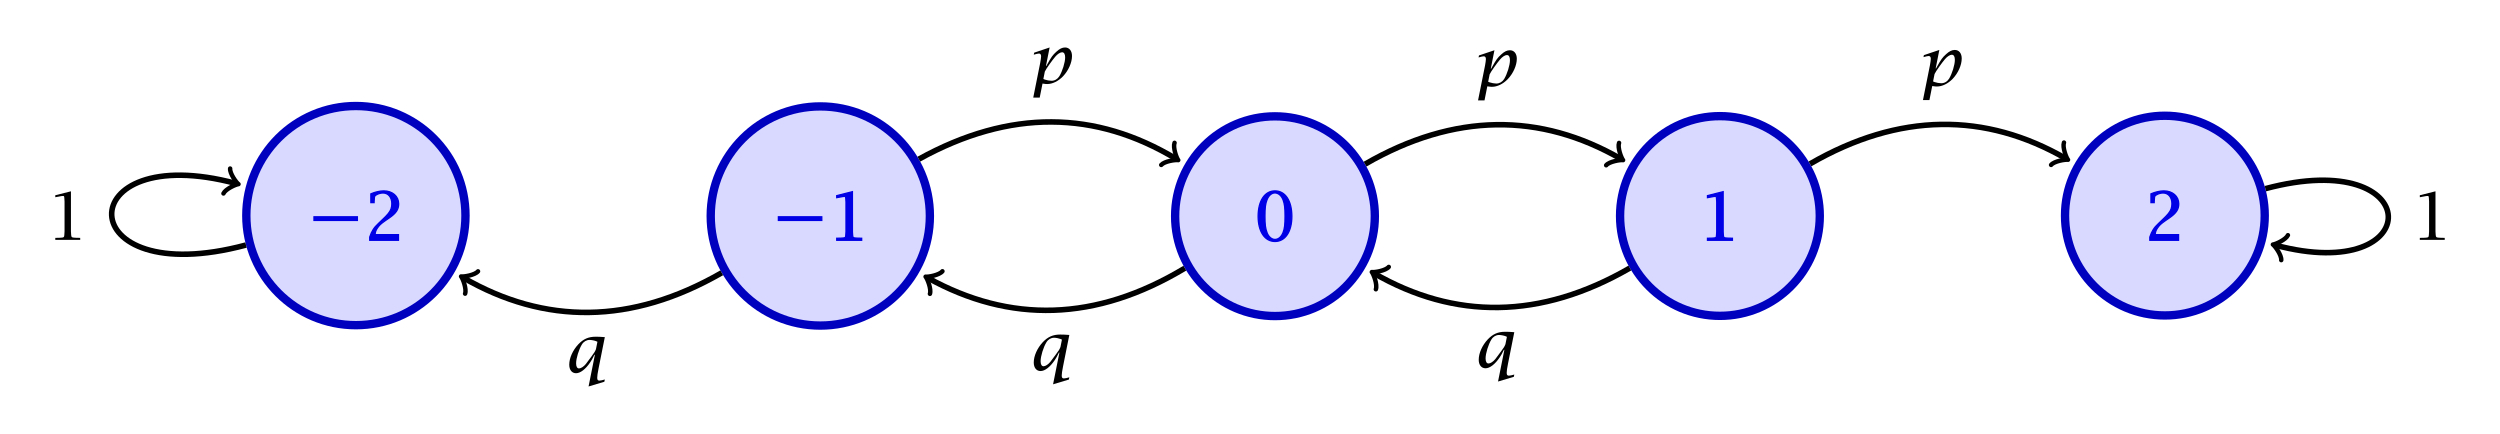
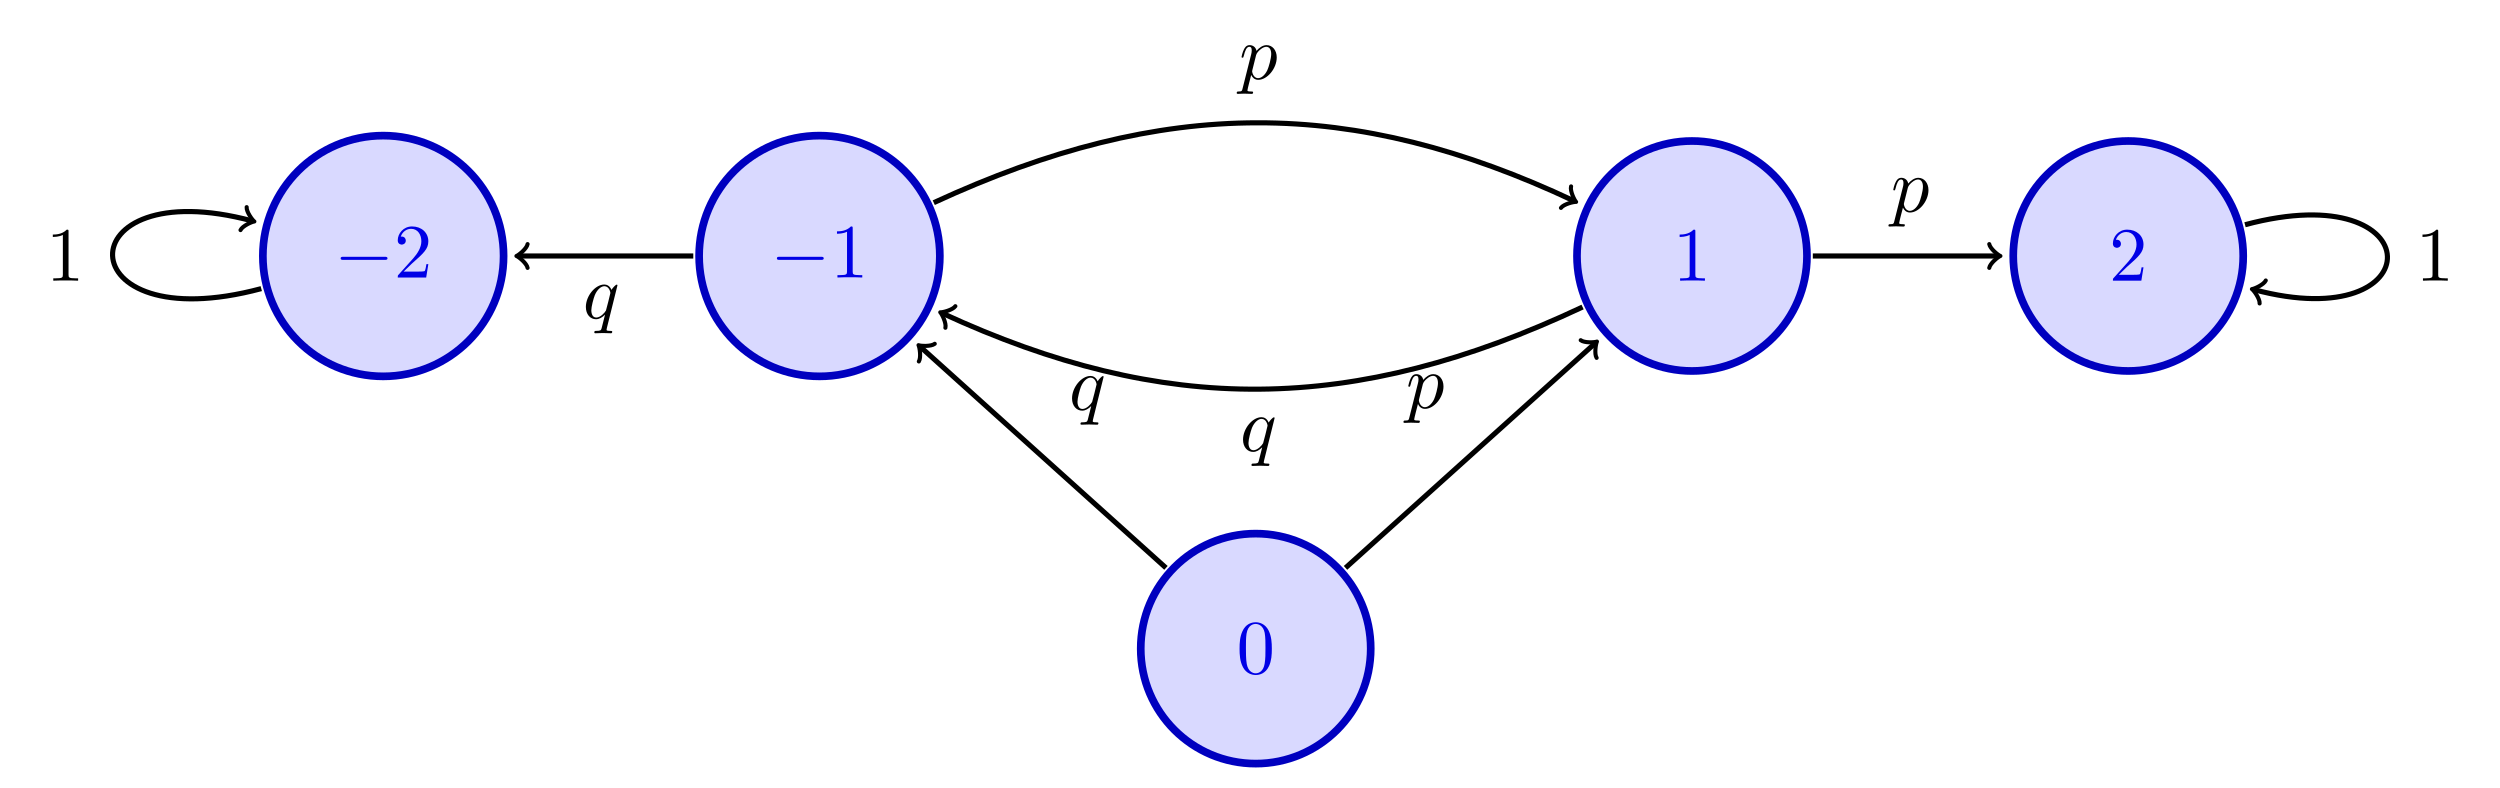
- <svg xmlns="http://www.w3.org/2000/svg" xmlns:xlink="http://www.w3.org/1999/xlink" version="1.1" width="673.1" height="116.841" viewBox="0 0 673.1 116.841">
+ <svg xmlns="http://www.w3.org/2000/svg" xmlns:xlink="http://www.w3.org/1999/xlink" version="1.1" width="487.336" height="153.588" viewBox="0 0 487.336 153.588">
  <defs>
-     <path id="font_6_3" d="M.108 .298H.759V.352H.108V.298Z" />
-     <path id="font_6_6" d="M.41 .547C.41 .521 .405 .493 .398 .471 .38 .423 .348 .383 .26 .301L.209 .252C.171 .217 .149 .191 .127 .156 .106 .121 .096 .101 .078 .048V0H.509V.084H.157C.163 .13 .169 .148 .192 .183 .22 .225 .246 .249 .312 .295L.37 .335C.473 .405 .512 .464 .512 .546 .512 .66 .419 .741 .288 .741 .231 .741 .162 .725 .095 .697V.565H.143V.577C.147 .648 .148 .652 .154 .663 .158 .669 .165 .675 .175 .681 .205 .699 .241 .71 .277 .71 .357 .71 .41 .646 .41 .547Z" />
-     <path id="font_6_2" d="M.256 .575V.127L.253 .078C.251 .04 .247 .036 .208 .033L.175 .031 .117 .03V0H.491V.03L.434 .031 .401 .033C.362 .036 .358 .04 .355 .078L.352 .127V.729L.117 .67V.64L.166 .649 .209 .657C.217 .658 .226 .659 .234 .659 .249 .659 .251 .655 .253 .624L.256 .575Z" />
-     <path id="font_6_1" d="M.304-.018C.458-.018 .557 .13 .557 .359 .557 .592 .459 .741 .304 .741 .15 .741 .051 .592 .051 .359 .051 .13 .151-.018 .304-.018M.304 .012C.254 .012 .207 .052 .184 .115 .16 .179 .153 .233 .153 .361 .153 .49 .161 .55 .184 .608 .209 .672 .254 .711 .302 .711 .354 .711 .401 .671 .425 .608 .448 .545 .455 .49 .455 .361 .455 .233 .448 .174 .425 .115 .399 .05 .355 .012 .304 .012Z" />
-     <path id="font_6_14" d="M.24 .18C.261 .219 .267 .228 .31 .29 .343 .336 .371 .374 .396 .403 .429 .443 .471 .47 .499 .47 .529 .47 .545 .443 .545 .393 .545 .318 .504 .186 .458 .11 .431 .067 .388 .042 .34 .042 .312 .042 .267 .05 .24 .06 .235 .062 .228 .065 .218 .069L.24 .18M.205 0C.212-.001 .217-.002 .221-.002 .24-.004 .25-.006 .252-.006 .26-.007 .267-.007 .275-.007 .355-.007 .441 .035 .512 .108 .594 .194 .648 .314 .648 .414 .648 .492 .607 .542 .544 .542 .501 .542 .462 .523 .414 .479 .356 .426 .34 .403 .275 .287L.263 .265H.257L.312 .542 .08 .464 .074 .434C.112 .445 .138 .451 .153 .451 .173 .451 .184 .435 .184 .409 .184 .398 .182 .384 .18 .368L.171 .313 .066-.211H.163L.205 0Z" />
-     <path id="font_6_15" d="M.338-.211 .575-.14 .582-.106C.553-.115 .517-.123 .501-.123 .477-.123 .468-.111 .468-.08 .468-.053 .474-.01 .488 .059L.582 .53C.557 .533 .553 .533 .502 .535 .475 .536 .456 .536 .444 .536 .336 .536 .26 .502 .184 .422 .1 .332 .048 .215 .048 .116 .048 .038 .088-.012 .15-.012 .215-.012 .294 .049 .363 .152 .386 .186 .396 .205 .426 .265H.433L.338-.211M.449 .349C.433 .31 .428 .303 .382 .24 .344 .187 .316 .149 .297 .126 .266 .088 .224 .06 .195 .06 .167 .06 .151 .087 .151 .136 .151 .211 .192 .345 .238 .42 .264 .463 .307 .488 .353 .488 .381 .488 .427 .479 .452 .469 .456 .468 .462 .465 .471 .46L.449 .349Z" />
+     <path id="font_1_1" d="M.659 .23C.676 .23 .694 .23 .694 .25 .694 .27 .676 .27 .659 .27H.118C.101 .27 .083 .27 .083 .25 .083 .23 .101 .23 .118 .23H.659Z" />
+     <path id="font_2_3" d="M.127 .077 .233 .18C.389 .318 .449 .372 .449 .472 .449 .586 .359 .666 .237 .666 .124 .666 .05 .574 .05 .485 .05 .429 .1 .429 .103 .429 .12 .429 .155 .441 .155 .482 .155 .508 .137 .534 .102 .534 .094 .534 .092 .534 .089 .533 .112 .598 .166 .635 .224 .635 .315 .635 .358 .554 .358 .472 .358 .392 .308 .313 .253 .251L.061 .037C.05 .026 .05 .024 .05 0H.421L.449 .174H.424C.419 .144 .412 .1 .402 .085 .395 .077 .329 .077 .307 .077H.127Z" />
+     <path id="font_2_2" d="M.294 .64C.294 .664 .294 .666 .271 .666 .209 .602 .121 .602 .089 .602V.571C.109 .571 .168 .571 .22 .597V.079C.22 .043 .217 .031 .127 .031H.095V0C.13 .003 .217 .003 .257 .003 .297 .003 .384 .003 .419 0V.031H.387C.297 .031 .294 .042 .294 .079V.64Z" />
+     <path id="font_2_1" d="M.46 .32C.46 .4 .455 .48 .42 .554 .374 .65 .292 .666 .25 .666 .19 .666 .117 .64 .076 .547 .044 .478 .039 .4 .039 .32 .039 .245 .043 .155 .084 .079 .127-.002 .2-.022 .249-.022 .303-.022 .379-.001 .423 .094 .455 .163 .46 .241 .46 .32M.249-0C.21-0 .151 .025 .133 .121 .122 .181 .122 .273 .122 .332 .122 .396 .122 .462 .13 .516 .149 .635 .224 .644 .249 .644 .282 .644 .348 .626 .367 .527 .377 .471 .377 .395 .377 .332 .377 .257 .377 .189 .366 .125 .351 .03 .294-0 .249-0Z" />
+     <path id="font_3_1" d="M.045-.122C.037-.156 .035-.163-.009-.163-.021-.163-.032-.163-.032-.182-.032-.19-.027-.194-.019-.194 .008-.194 .037-.191 .065-.191 .098-.191 .132-.194 .164-.194 .169-.194 .182-.194 .182-.174 .182-.163 .172-.163 .158-.163 .108-.163 .108-.156 .108-.147 .108-.135 .15 .028 .157 .053 .17 .024 .198-.011 .249-.011 .365-.011 .49 .135 .49 .282 .49 .376 .433 .442 .357 .442 .307 .442 .259 .406 .226 .367 .216 .421 .173 .442 .136 .442 .09 .442 .071 .403 .062 .385 .044 .351 .031 .291 .031 .288 .031 .278 .041 .278 .043 .278 .053 .278 .054 .279 .06 .301 .077 .372 .097 .42 .133 .42 .15 .42 .164 .412 .164 .374 .164 .351 .161 .34 .157 .323L.045-.122M.221 .312C.228 .339 .255 .367 .273 .382 .308 .413 .337 .42 .354 .42 .394 .42 .418 .385 .418 .326 .418 .267 .385 .152 .367 .114 .333 .044 .285 .011 .248 .011 .182 .011 .169 .094 .169 .1 .169 .102 .169 .104 .172 .116L.221 .312Z" />
+     <path id="font_3_2" d="M.452 .431C.452 .435 .449 .441 .442 .441 .431 .441 .391 .401 .374 .372 .352 .426 .313 .442 .281 .442 .163 .442 .04 .294 .04 .149 .04 .051 .099-.011 .172-.011 .215-.011 .254 .013 .29 .049 .281 .014 .248-.121 .245-.13 .237-.158 .229-.162 .173-.163 .16-.163 .15-.163 .15-.183 .15-.184 .15-.194 .163-.194 .195-.194 .23-.191 .263-.191 .297-.191 .333-.194 .366-.194 .371-.194 .384-.194 .384-.174 .384-.163 .374-.163 .358-.163 .31-.163 .31-.156 .31-.147 .31-.14 .312-.134 .314-.125L.452 .431M.175 .011C.115 .011 .111 .088 .111 .105 .111 .153 .14 .262 .157 .304 .188 .378 .24 .42 .281 .42 .346 .42 .36 .339 .36 .332 .36 .326 .305 .107 .302 .103 .287 .075 .231 .011 .175 .011Z" />
  </defs>
-   <path transform="matrix(1.5,0,0,-1.5,95.82157,64.68701)" d="M19.669 4.427C19.669 15.29 10.863 24.096 0 24.096-10.863 24.096-19.669 15.29-19.669 4.427-19.669-6.436-10.863-15.242 0-15.242 10.863-15.242 19.669-6.436 19.669 4.427ZM0 4.427" fill="#d9d9ff" />
-   <path transform="matrix(1.5,0,0,-1.5,95.82157,64.68701)" stroke-width="1.5" stroke-linecap="butt" stroke-miterlimit="10" stroke-linejoin="miter" fill="none" stroke="#0000bf" d="M19.669 4.427C19.669 15.29 10.863 24.096 0 24.096-10.863 24.096-19.669 15.29-19.669 4.427-19.669-6.436-10.863-15.242 0-15.242 10.863-15.242 19.669-6.436 19.669 4.427ZM0 4.427" />
-   <use data-text="−" xlink:href="#font_6_3" transform="matrix(17.93276,0,0,-17.93276,82.60343,64.68701)" fill="#0000e6" />
-   <use data-text="2" xlink:href="#font_6_6" transform="matrix(17.93276,0,0,-17.93276,98.15114,64.68701)" fill="#0000e6" />
-   <use data-text="−" xlink:href="#font_6_3" stroke-width=".02" stroke-linecap="butt" stroke-miterlimit="10" stroke-linejoin="miter" transform="matrix(17.93276,0,0,-17.93276,82.60343,64.68701)" fill="none" stroke="#0000e6" />
-   <use data-text="2" xlink:href="#font_6_6" stroke-width=".02" stroke-linecap="butt" stroke-miterlimit="10" stroke-linejoin="miter" transform="matrix(17.93276,0,0,-17.93276,98.15114,64.68701)" fill="none" stroke="#0000e6" />
-   <path transform="matrix(1.5,0,0,-1.5,220.8586,64.68701)" d="M19.669 4.355C19.669 15.219 10.863 24.025 0 24.025-10.863 24.025-19.669 15.219-19.669 4.355-19.669-6.508-10.863-15.314 0-15.314 10.863-15.314 19.669-6.508 19.669 4.355ZM0 4.355" fill="#d9d9ff" />
-   <path transform="matrix(1.5,0,0,-1.5,220.8586,64.68701)" stroke-width="1.5" stroke-linecap="butt" stroke-miterlimit="10" stroke-linejoin="miter" fill="none" stroke="#0000bf" d="M19.669 4.355C19.669 15.219 10.863 24.025 0 24.025-10.863 24.025-19.669 15.219-19.669 4.355-19.669-6.508-10.863-15.314 0-15.314 10.863-15.314 19.669-6.508 19.669 4.355ZM0 4.355" />
-   <use data-text="−" xlink:href="#font_6_3" transform="matrix(17.93276,0,0,-17.93276,207.6404,64.68701)" fill="#0000e6" />
-   <use data-text="1" xlink:href="#font_6_2" transform="matrix(17.93276,0,0,-17.93276,223.1881,64.68701)" fill="#0000e6" />
-   <use data-text="−" xlink:href="#font_6_3" stroke-width=".02" stroke-linecap="butt" stroke-miterlimit="10" stroke-linejoin="miter" transform="matrix(17.93276,0,0,-17.93276,207.6404,64.68701)" fill="none" stroke="#0000e6" />
-   <use data-text="1" xlink:href="#font_6_2" stroke-width=".02" stroke-linecap="butt" stroke-miterlimit="10" stroke-linejoin="miter" transform="matrix(17.93276,0,0,-17.93276,223.1881,64.68701)" fill="none" stroke="#0000e6" />
-   <path transform="matrix(1.5,0,0,-1.5,343.2761,64.68701)" d="M17.923 4.319C17.923 14.218 9.899 22.243 0 22.243-9.899 22.243-17.923 14.218-17.923 4.319-17.923-5.579-9.899-13.604 0-13.604 9.899-13.604 17.923-5.579 17.923 4.319ZM0 4.319" fill="#d9d9ff" />
-   <path transform="matrix(1.5,0,0,-1.5,343.2761,64.68701)" stroke-width="1.5" stroke-linecap="butt" stroke-miterlimit="10" stroke-linejoin="miter" fill="none" stroke="#0000bf" d="M17.923 4.319C17.923 14.218 9.899 22.243 0 22.243-9.899 22.243-17.923 14.218-17.923 4.319-17.923-5.579-9.899-13.604 0-13.604 9.899-13.604 17.923-5.579 17.923 4.319ZM0 4.319" />
-   <use data-text="0" xlink:href="#font_6_1" transform="matrix(17.93276,0,0,-17.93276,337.8276,64.68701)" fill="#0000e6" />
-   <use data-text="0" xlink:href="#font_6_1" stroke-width=".02" stroke-linecap="butt" stroke-miterlimit="10" stroke-linejoin="miter" transform="matrix(17.93276,0,0,-17.93276,337.8276,64.68701)" fill="none" stroke="#0000e6" />
-   <path transform="matrix(1.5,0,0,-1.5,463.0743,64.68701)" d="M17.923 4.355C17.923 14.254 9.899 22.278 0 22.278-9.899 22.278-17.923 14.254-17.923 4.355-17.923-5.543-9.899-13.568 0-13.568 9.899-13.568 17.923-5.543 17.923 4.355ZM0 4.355" fill="#d9d9ff" />
-   <path transform="matrix(1.5,0,0,-1.5,463.0743,64.68701)" stroke-width="1.5" stroke-linecap="butt" stroke-miterlimit="10" stroke-linejoin="miter" fill="none" stroke="#0000bf" d="M17.923 4.355C17.923 14.254 9.899 22.278 0 22.278-9.899 22.278-17.923 14.254-17.923 4.355-17.923-5.543-9.899-13.568 0-13.568 9.899-13.568 17.923-5.543 17.923 4.355ZM0 4.355" />
-   <use data-text="1" xlink:href="#font_6_2" transform="matrix(17.93276,0,0,-17.93276,457.6257,64.68701)" fill="#0000e6" />
-   <use data-text="1" xlink:href="#font_6_2" stroke-width=".02" stroke-linecap="butt" stroke-miterlimit="10" stroke-linejoin="miter" transform="matrix(17.93276,0,0,-17.93276,457.6257,64.68701)" fill="none" stroke="#0000e6" />
-   <path transform="matrix(1.5,0,0,-1.5,582.8725,64.68701)" d="M17.923 4.427C17.923 14.326 9.899 22.35 0 22.35-9.899 22.35-17.923 14.326-17.923 4.427-17.923-5.472-9.899-13.496 0-13.496 9.899-13.496 17.923-5.472 17.923 4.427ZM0 4.427" fill="#d9d9ff" />
-   <path transform="matrix(1.5,0,0,-1.5,582.8725,64.68701)" stroke-width="1.5" stroke-linecap="butt" stroke-miterlimit="10" stroke-linejoin="miter" fill="none" stroke="#0000bf" d="M17.923 4.427C17.923 14.326 9.899 22.35 0 22.35-9.899 22.35-17.923 14.326-17.923 4.427-17.923-5.472-9.899-13.496 0-13.496 9.899-13.496 17.923-5.472 17.923 4.427ZM0 4.427" />
-   <use data-text="2" xlink:href="#font_6_6" transform="matrix(17.93276,0,0,-17.93276,577.424,64.68701)" fill="#0000e6" />
-   <use data-text="2" xlink:href="#font_6_6" stroke-width=".02" stroke-linecap="butt" stroke-miterlimit="10" stroke-linejoin="miter" transform="matrix(17.93276,0,0,-17.93276,577.424,64.68701)" fill="none" stroke="#0000e6" />
-   <path transform="matrix(1.5,0,0,-1.5,338.0374,58.10035)" stroke-width="1" stroke-linecap="butt" stroke-miterlimit="10" stroke-linejoin="miter" fill="none" stroke="#000000" d="" />
-   <path transform="matrix(1.5,0,0,-1.5,338.0374,58.10035)" stroke-width="1" stroke-linecap="butt" stroke-miterlimit="10" stroke-linejoin="miter" fill="none" stroke="#000000" d="M-181.203-5.248C-213.05-13.782-213.05 13.854-182.971 5.794" />
-   <path transform="matrix(1.448895,.388185,.388185,-1.448895,63.58075,49.40955)" stroke-width=".8" stroke-linecap="round" stroke-linejoin="round" fill="none" stroke="#000000" d="M-1.737 2.316C-1.592 1.447 0 .145 .434 0 0-.145-1.592-1.447-1.737-2.316" />
-   <use data-text="1" xlink:href="#font_6_2" transform="matrix(17.93276,0,0,-17.93276,12.78796,64.57948)" />
-   <path transform="matrix(1.5,0,0,-1.5,338.0374,58.10035)" stroke-width="1" stroke-linecap="butt" stroke-miterlimit="10" stroke-linejoin="miter" fill="none" stroke="#000000" d="M181.262 4.868C210.386 12.672 210.386-12.6 183.031-5.27" />
-   <path transform="matrix(-1.448895,-.388185,-.388185,1.448895,612.5832,66.00572)" stroke-width=".8" stroke-linecap="round" stroke-linejoin="round" fill="none" stroke="#000000" d="M-1.737 2.316C-1.592 1.447 0 .145 .434 0 0-.145-1.592-1.447-1.737-2.316" />
-   <use data-text="1" xlink:href="#font_6_2" transform="matrix(17.93276,0,0,-17.93276,649.4152,64.57948)" />
-   <path transform="matrix(1.5,0,0,-1.5,338.0374,58.10035)" stroke-width="1" stroke-linecap="butt" stroke-miterlimit="10" stroke-linejoin="miter" fill="none" stroke="#000000" d="M19.659 9.272C35.705 18.545 51.13 18.552 65.598 10.208" />
-   <path transform="matrix(1.29936,.749385,.749385,-1.29936,436.4347,42.78868)" stroke-width=".8" stroke-linecap="round" stroke-linejoin="round" fill="none" stroke="#000000" d="M-1.737 2.316C-1.592 1.447 0 .145 .434 0 0-.145-1.592-1.447-1.737-2.316" />
-   <use data-text="𝑝" xlink:href="#font_6_14" transform="matrix(17.93276,0,0,-17.93276,396.7658,23.24685)" />
-   <path transform="matrix(1.5,0,0,-1.5,338.0374,58.10035)" stroke-width="1" stroke-linecap="butt" stroke-miterlimit="10" stroke-linejoin="miter" fill="none" stroke="#000000" d="M-12.683-9.401C-28.705-19.037-44.085-19.311-58.84-11.14" />
-   <path transform="matrix(-1.312185,-.72672,-.72672,1.312185,249.7776,74.81012)" stroke-width=".8" stroke-linecap="round" stroke-linejoin="round" fill="none" stroke="#000000" d="M-1.737 2.316C-1.592 1.447 0 .145 .434 0 0-.145-1.592-1.447-1.737-2.316" />
-   <use data-text="𝑞" xlink:href="#font_6_15" transform="matrix(17.93276,0,0,-17.93276,277.4682,99.68628)" />
-   <path transform="matrix(1.5,0,0,-1.5,338.0374,58.10035)" stroke-width="1" stroke-linecap="butt" stroke-miterlimit="10" stroke-linejoin="miter" fill="none" stroke="#000000" d="M99.522 9.315C115.563 18.596 130.988 18.61 145.46 10.271" />
-   <path transform="matrix(1.29969,.7488,.7488,-1.29969,556.2276,42.69325)" stroke-width=".8" stroke-linecap="round" stroke-linejoin="round" fill="none" stroke="#000000" d="M-1.737 2.316C-1.592 1.447 0 .145 .434 0 0-.145-1.592-1.447-1.737-2.316" />
-   <use data-text="𝑝" xlink:href="#font_6_14" transform="matrix(17.93276,0,0,-17.93276,516.5531,23.16618)" />
-   <path transform="matrix(1.5,0,0,-1.5,338.0374,58.10035)" stroke-width="1" stroke-linecap="butt" stroke-miterlimit="10" stroke-linejoin="miter" fill="none" stroke="#000000" d="M67.192-9.379C51.146-18.653 35.722-18.66 21.253-10.315" />
-   <path transform="matrix(-1.29936,-.749385,-.749385,1.29936,369.9174,73.57333)" stroke-width=".8" stroke-linecap="round" stroke-linejoin="round" fill="none" stroke="#000000" d="M-1.737 2.316C-1.592 1.447 0 .145 .434 0 0-.145-1.592-1.447-1.737-2.316" />
-   <use data-text="𝑞" xlink:href="#font_6_15" transform="matrix(17.93276,0,0,-17.93276,397.2716,98.9401)" />
-   <path transform="matrix(1.5,0,0,-1.5,338.0374,58.10035)" stroke-width="1" stroke-linecap="butt" stroke-miterlimit="10" stroke-linejoin="miter" fill="none" stroke="#000000" d="M-60.432 10.166C-44.069 19.21-28.688 18.921-14.242 10.216" />
-   <path transform="matrix(1.284735,.77415,.77415,-1.284735,316.6737,42.77575)" stroke-width=".8" stroke-linecap="round" stroke-linejoin="round" fill="none" stroke="#000000" d="M-1.737 2.316C-1.592 1.447 0 .145 .434 0 0-.145-1.592-1.447-1.737-2.316" />
-   <use data-text="𝑝" xlink:href="#font_6_14" transform="matrix(17.93276,0,0,-17.93276,277.0061,22.50216)" />
-   <path transform="matrix(1.5,0,0,-1.5,338.0374,58.10035)" stroke-width="1" stroke-linecap="butt" stroke-miterlimit="10" stroke-linejoin="miter" fill="none" stroke="#000000" d="M-95.812-10.23C-112.028-19.574-127.605-19.56-142.22-11.105" />
-   <path transform="matrix(-1.298385,-.75105,-.75105,1.298385,124.7068,74.7579)" stroke-width=".8" stroke-linecap="round" stroke-linejoin="round" fill="none" stroke="#000000" d="M-1.737 2.316C-1.592 1.447 0 .145 .434 0 0-.145-1.592-1.447-1.737-2.316" />
-   <use data-text="𝑞" xlink:href="#font_6_15" transform="matrix(17.93276,0,0,-17.93276,152.4034,100.2715)" />
+   <path transform="matrix(1,0,0,-1,244.786,49.901)" d="M-146.618 0C-146.618 12.959-157.122 23.463-170.081 23.463-183.039 23.463-193.544 12.959-193.544 0-193.544-12.959-183.039-23.463-170.081-23.463-157.122-23.463-146.618-12.959-146.618 0ZM-170.081 0" fill="#d9d9ff" />
+   <path transform="matrix(1,0,0,-1,244.786,49.901)" stroke-width="1.5" stroke-linecap="butt" stroke-miterlimit="10" stroke-linejoin="miter" fill="none" stroke="#0000bf" d="M-146.618 0C-146.618 12.959-157.122 23.463-170.081 23.463-183.039 23.463-193.544 12.959-193.544 0-193.544-12.959-183.039-23.463-170.081-23.463-157.122-23.463-146.618-12.959-146.618 0ZM-170.081 0" />
+   <use data-text="−" xlink:href="#font_1_1" transform="matrix(14.9439,0,0,-14.9439,65.15999,54.094)" fill="#0000e6" />
+   <use data-text="2" xlink:href="#font_2_3" transform="matrix(14.9439,0,0,-14.9439,76.78634,54.094)" fill="#0000e6" />
+   <path transform="matrix(1,0,0,-1,244.786,49.901)" d="M-61.577 0C-61.577 12.959-72.082 23.463-85.04 23.463-97.999 23.463-108.504 12.959-108.504 0-108.504-12.959-97.999-23.463-85.04-23.463-72.082-23.463-61.577-12.959-61.577 0ZM-85.04 0" fill="#d9d9ff" />
+   <path transform="matrix(1,0,0,-1,244.786,49.901)" stroke-width="1.5" stroke-linecap="butt" stroke-miterlimit="10" stroke-linejoin="miter" fill="none" stroke="#0000bf" d="M-61.577 0C-61.577 12.959-72.082 23.463-85.04 23.463-97.999 23.463-108.504 12.959-108.504 0-108.504-12.959-97.999-23.463-85.04-23.463-72.082-23.463-61.577-12.959-61.577 0ZM-85.04 0" />
+   <use data-text="−" xlink:href="#font_1_1" transform="matrix(14.9439,0,0,-14.9439,150.199,54.094)" fill="#0000e6" />
+   <use data-text="1" xlink:href="#font_2_2" transform="matrix(14.9439,0,0,-14.9439,161.8254,54.094)" fill="#0000e6" />
+   <path transform="matrix(1,0,0,-1,244.786,49.901)" d="M107.457 0C107.457 12.38 97.421 22.416 85.04 22.416 72.66 22.416 62.624 12.38 62.624 0 62.624-12.38 72.66-22.416 85.04-22.416 97.421-22.416 107.457-12.38 107.457 0ZM85.04 0" fill="#d9d9ff" />
+   <path transform="matrix(1,0,0,-1,244.786,49.901)" stroke-width="1.5" stroke-linecap="butt" stroke-miterlimit="10" stroke-linejoin="miter" fill="none" stroke="#0000bf" d="M107.457 0C107.457 12.38 97.421 22.416 85.04 22.416 72.66 22.416 62.624 12.38 62.624 0 62.624-12.38 72.66-22.416 85.04-22.416 97.421-22.416 107.457-12.38 107.457 0ZM85.04 0" />
+   <use data-text="1" xlink:href="#font_2_2" transform="matrix(14.9439,0,0,-14.9439,326.089,54.717)" fill="#0000e6" />
+   <path transform="matrix(1,0,0,-1,244.786,49.901)" d="M192.497 0C192.497 12.38 182.461 22.416 170.081 22.416 157.701 22.416 147.665 12.38 147.665 0 147.665-12.38 157.701-22.416 170.081-22.416 182.461-22.416 192.497-12.38 192.497 0ZM170.081 0" fill="#d9d9ff" />
+   <path transform="matrix(1,0,0,-1,244.786,49.901)" stroke-width="1.5" stroke-linecap="butt" stroke-miterlimit="10" stroke-linejoin="miter" fill="none" stroke="#0000bf" d="M192.497 0C192.497 12.38 182.461 22.416 170.081 22.416 157.701 22.416 147.665 12.38 147.665 0 147.665-12.38 157.701-22.416 170.081-22.416 182.461-22.416 192.497-12.38 192.497 0ZM170.081 0" />
+   <use data-text="2" xlink:href="#font_2_3" transform="matrix(14.9439,0,0,-14.9439,411.129,54.717)" fill="#0000e6" />
+   <path transform="matrix(1,0,0,-1,244.786,49.901)" d="M22.416-76.536C22.416-64.156 12.38-54.12 0-54.12-12.38-54.12-22.416-64.156-22.416-76.536-22.416-88.917-12.38-98.953 0-98.953 12.38-98.953 22.416-88.917 22.416-76.536ZM0-76.536" fill="#d9d9ff" />
+   <path transform="matrix(1,0,0,-1,244.786,49.901)" stroke-width="1.5" stroke-linecap="butt" stroke-miterlimit="10" stroke-linejoin="miter" fill="none" stroke="#0000bf" d="M22.416-76.536C22.416-64.156 12.38-54.12 0-54.12-12.38-54.12-22.416-64.156-22.416-76.536-22.416-88.917-12.38-98.953 0-98.953 12.38-98.953 22.416-88.917 22.416-76.536ZM0-76.536" />
+   <use data-text="0" xlink:href="#font_2_1" transform="matrix(14.9439,0,0,-14.9439,241.05,131.252)" fill="#0000e6" />
+   <path transform="matrix(1,0,0,-1,244.786,49.901)" stroke-width="1" stroke-linecap="butt" stroke-miterlimit="10" stroke-linejoin="miter" fill="none" stroke="#000000" d="" />
+   <path transform="matrix(1,0,0,-1,244.786,49.901)" stroke-width="1" stroke-linecap="butt" stroke-miterlimit="10" stroke-linejoin="miter" fill="none" stroke="#000000" d="M-193.855-6.362C-232.209-16.641-232.209 16.641-195.623 6.837" />
+   <path transform="matrix(.9659,.25885,.25885,-.9659,49.16289,43.06438)" stroke-width=".8" stroke-linecap="round" stroke-linejoin="round" fill="none" stroke="#000000" d="M-1.737 2.316C-1.592 1.447 0 .145 .434 0 0-.145-1.592-1.447-1.737-2.316" />
+   <use data-text="1" xlink:href="#font_2_2" transform="matrix(14.9439,0,0,-14.9439,8.965988,54.717)" />
+   <path transform="matrix(1,0,0,-1,244.786,49.901)" stroke-width="1" stroke-linecap="butt" stroke-miterlimit="10" stroke-linejoin="miter" fill="none" stroke="#000000" d="M192.844 6.091C229.564 15.932 229.564-15.932 194.612-6.565" />
+   <path transform="matrix(-.96591,-.25885,-.25885,.96591,439.398,56.46559)" stroke-width=".8" stroke-linecap="round" stroke-linejoin="round" fill="none" stroke="#000000" d="M-1.737 2.316C-1.592 1.447 0 .145 .434 0 0-.145-1.592-1.447-1.737-2.316" />
+   <use data-text="1" xlink:href="#font_2_2" transform="matrix(14.9439,0,0,-14.9439,470.898,54.717)" />
+   <path transform="matrix(1,0,0,-1,244.786,49.901)" stroke-width="1" stroke-linecap="butt" stroke-miterlimit="10" stroke-linejoin="miter" fill="none" stroke="#000000" d="M17.501-60.798 66.192-16.976" />
+   <path transform="matrix(.74327,-.66895,-.66895,-.74327,310.9776,66.87662)" stroke-width=".8" stroke-linecap="round" stroke-linejoin="round" fill="none" stroke="#000000" d="M-1.737 2.316C-1.592 1.447 0 .145 .434 0 0-.145-1.592-1.447-1.737-2.316" />
+   <use data-text="p" xlink:href="#font_3_1" transform="matrix(14.9439,0,0,-14.9439,274.062,79.539)" />
+   <path transform="matrix(1,0,0,-1,244.786,49.901)" stroke-width="1" stroke-linecap="butt" stroke-miterlimit="10" stroke-linejoin="miter" fill="none" stroke="#000000" d="M-17.501-60.798-65.413-17.675" />
+   <path transform="matrix(-.74326,-.66895,-.66895,.74326,179.373,67.57648)" stroke-width=".8" stroke-linecap="round" stroke-linejoin="round" fill="none" stroke="#000000" d="M-1.737 2.316C-1.592 1.447 0 .145 .434 0 0-.145-1.592-1.447-1.737-2.316" />
+   <use data-text="q" xlink:href="#font_3_2" transform="matrix(14.9439,0,0,-14.9439,208.38,79.88901)" />
+   <path transform="matrix(1,0,0,-1,244.786,49.901)" stroke-width="1" stroke-linecap="butt" stroke-miterlimit="10" stroke-linejoin="miter" fill="none" stroke="#000000" d="M-62.764 10.393C-17.817 31.161 18.912 31.032 62.057 10.73" />
+   <path transform="matrix(.90479,.42577,.42577,-.90479,306.8427,39.17137)" stroke-width=".8" stroke-linecap="round" stroke-linejoin="round" fill="none" stroke="#000000" d="M-1.737 2.316C-1.592 1.447 0 .145 .434 0 0-.145-1.592-1.447-1.737-2.316" />
+   <use data-text="p" xlink:href="#font_3_1" transform="matrix(14.9439,0,0,-14.9439,241.556,15.39999)" />
+   <path transform="matrix(1,0,0,-1,244.786,49.901)" stroke-width="1" stroke-linecap="butt" stroke-miterlimit="10" stroke-linejoin="miter" fill="none" stroke="#000000" d="M63.713-9.95C18.912-31.032-17.817-31.161-61.102-11.161" />
+   <path transform="matrix(-.90775,-.41945,-.41945,.90775,183.6839,61.06161)" stroke-width=".8" stroke-linecap="round" stroke-linejoin="round" fill="none" stroke="#000000" d="M-1.737 2.316C-1.592 1.447 0 .145 .434 0 0-.145-1.592-1.447-1.737-2.316" />
+   <use data-text="q" xlink:href="#font_3_2" transform="matrix(14.9439,0,0,-14.9439,241.712,87.93101)" />
+   <path transform="matrix(1,0,0,-1,244.786,49.901)" stroke-width="1" stroke-linecap="butt" stroke-miterlimit="10" stroke-linejoin="miter" fill="none" stroke="#000000" d="M108.595 0H144.727" />
+   <path transform="matrix(1,0,0,-1,389.5129,49.901)" stroke-width=".8" stroke-linecap="round" stroke-linejoin="round" fill="none" stroke="#000000" d="M-1.737 2.316C-1.592 1.447 0 .145 .434 0 0-.145-1.592-1.447-1.737-2.316" />
+   <use data-text="p" xlink:href="#font_3_1" transform="matrix(14.9439,0,0,-14.9439,368.601,41.265)" />
+   <path transform="matrix(1,0,0,-1,244.786,49.901)" stroke-width="1" stroke-linecap="butt" stroke-miterlimit="10" stroke-linejoin="miter" fill="none" stroke="#000000" d="M-109.642 0H-143.68" />
+   <path transform="matrix(-1,-0,0,1,101.1063,49.901)" stroke-width=".8" stroke-linecap="round" stroke-linejoin="round" fill="none" stroke="#000000" d="M-1.737 2.316C-1.592 1.447 0 .145 .434 0 0-.145-1.592-1.447-1.737-2.316" />
+   <use data-text="q" xlink:href="#font_3_2" transform="matrix(14.9439,0,0,-14.9439,113.608,62.066)" />
</svg>
